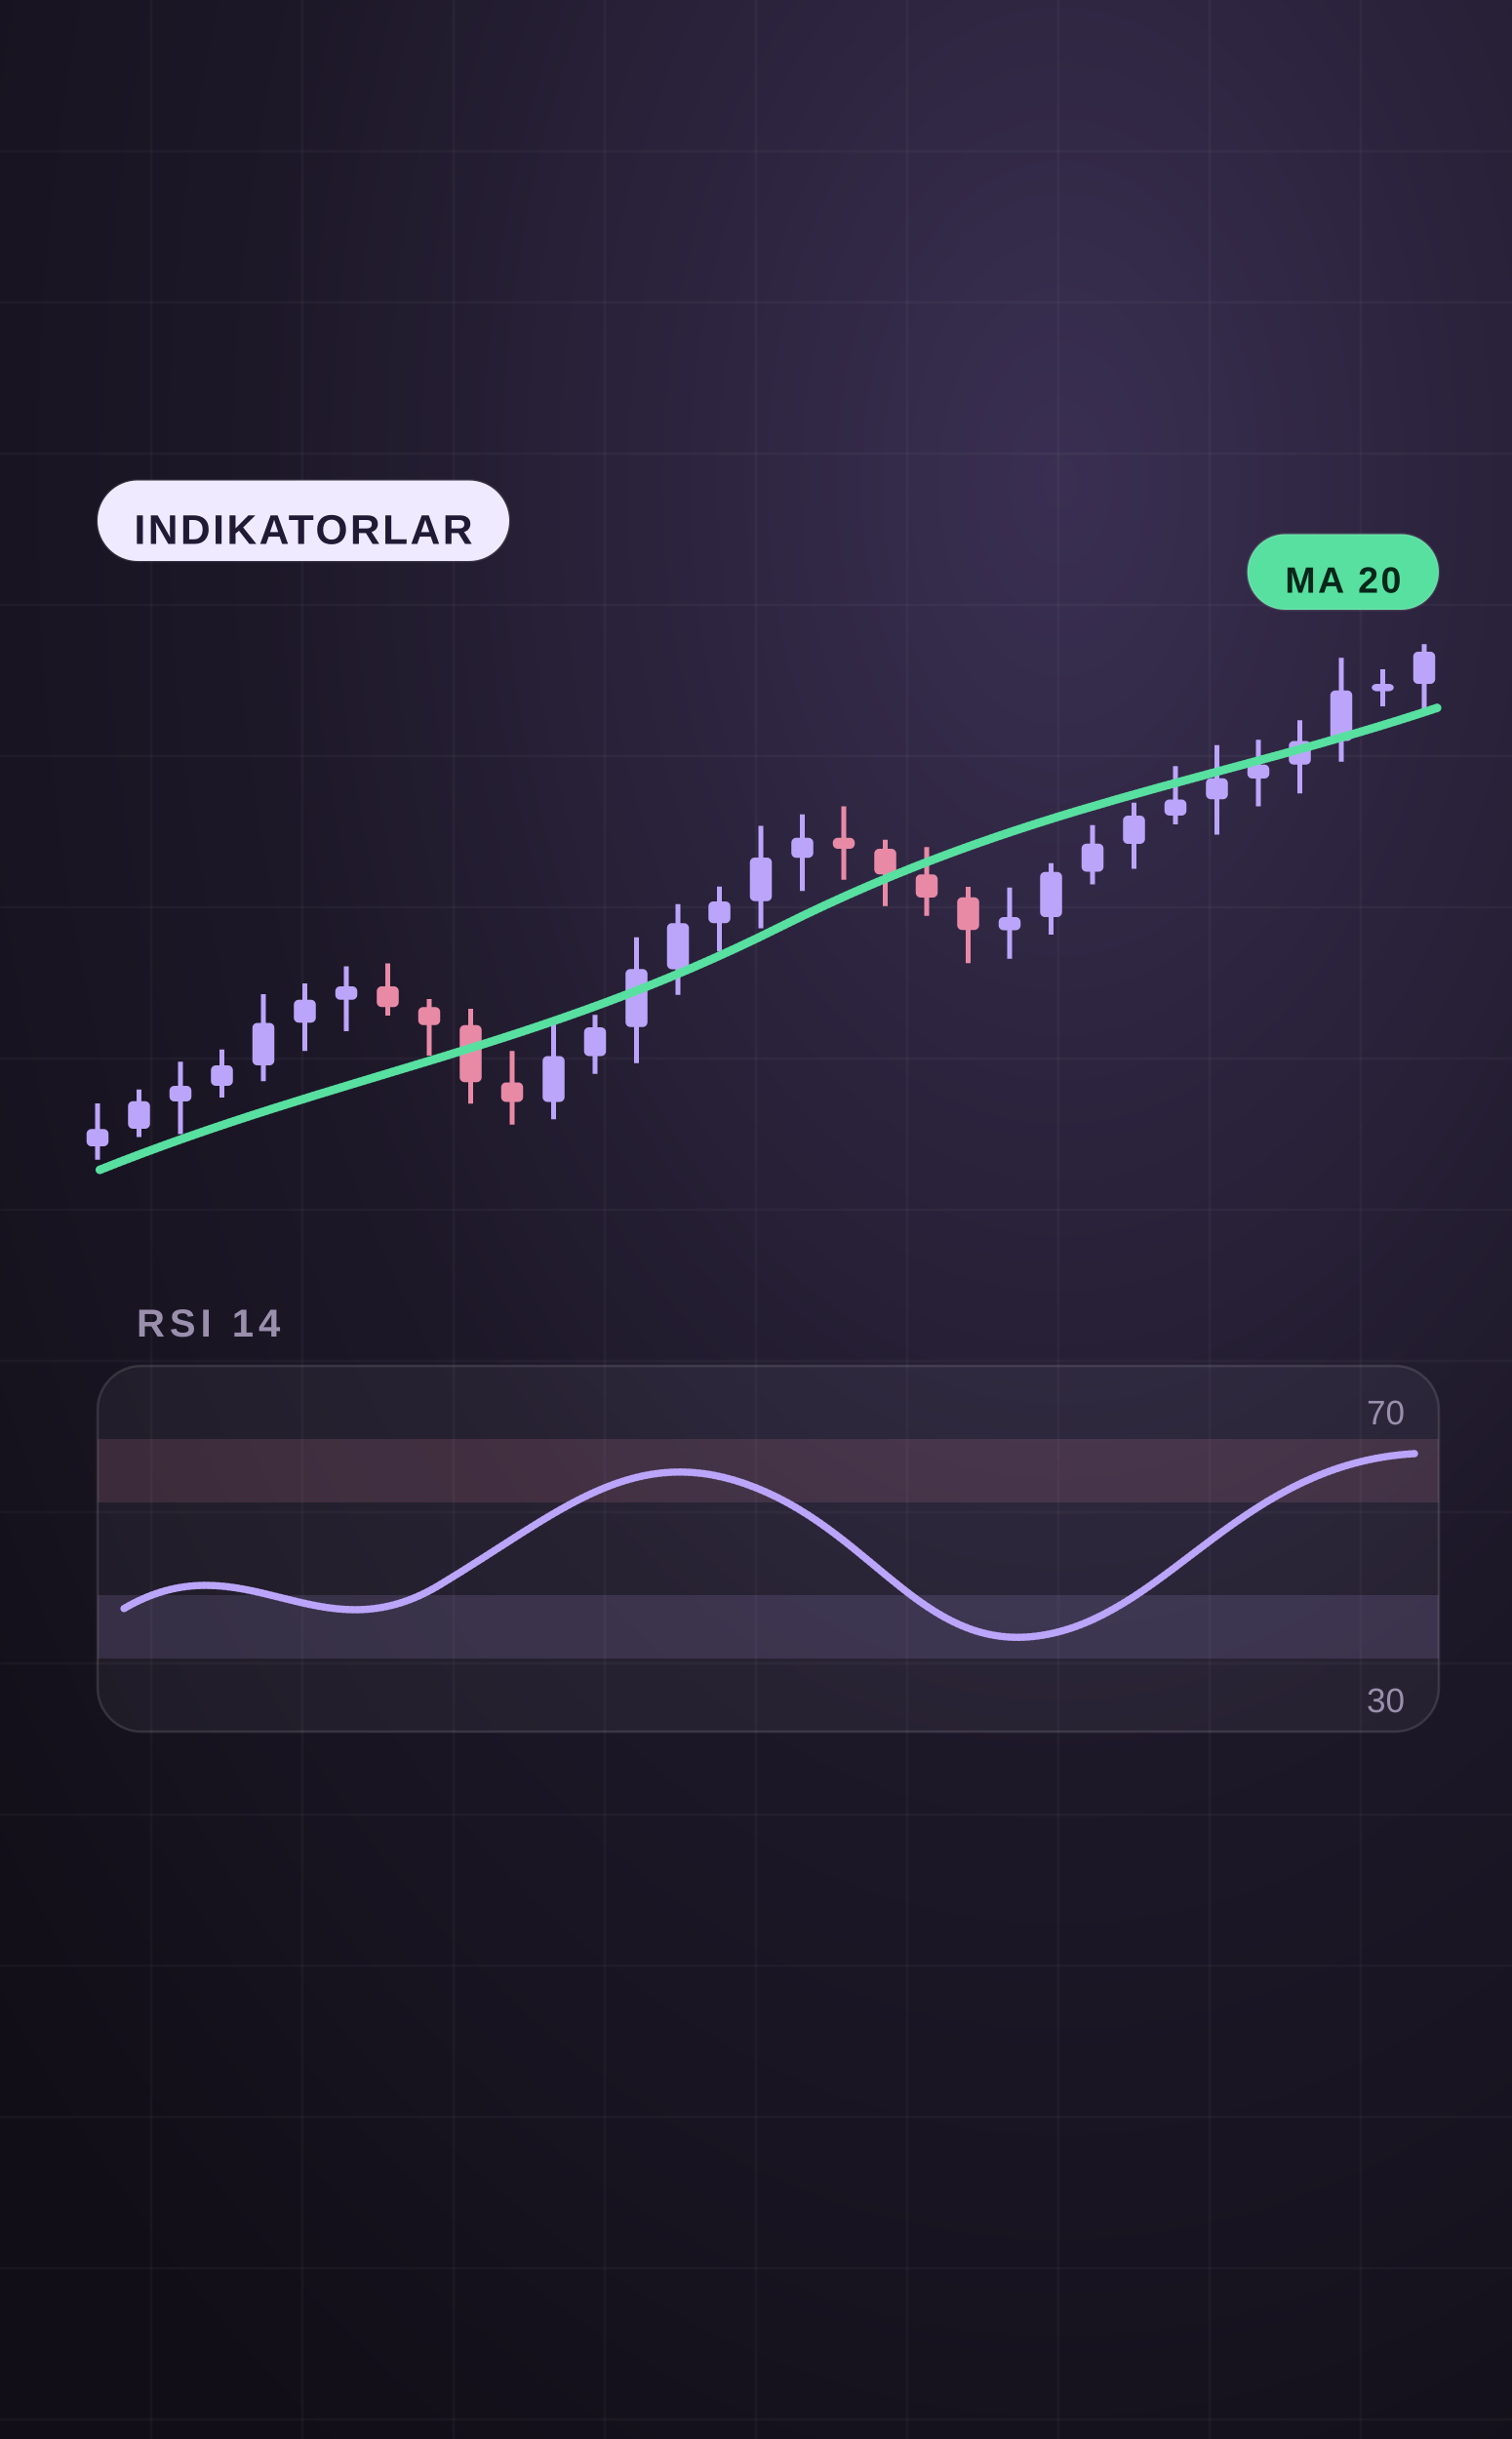
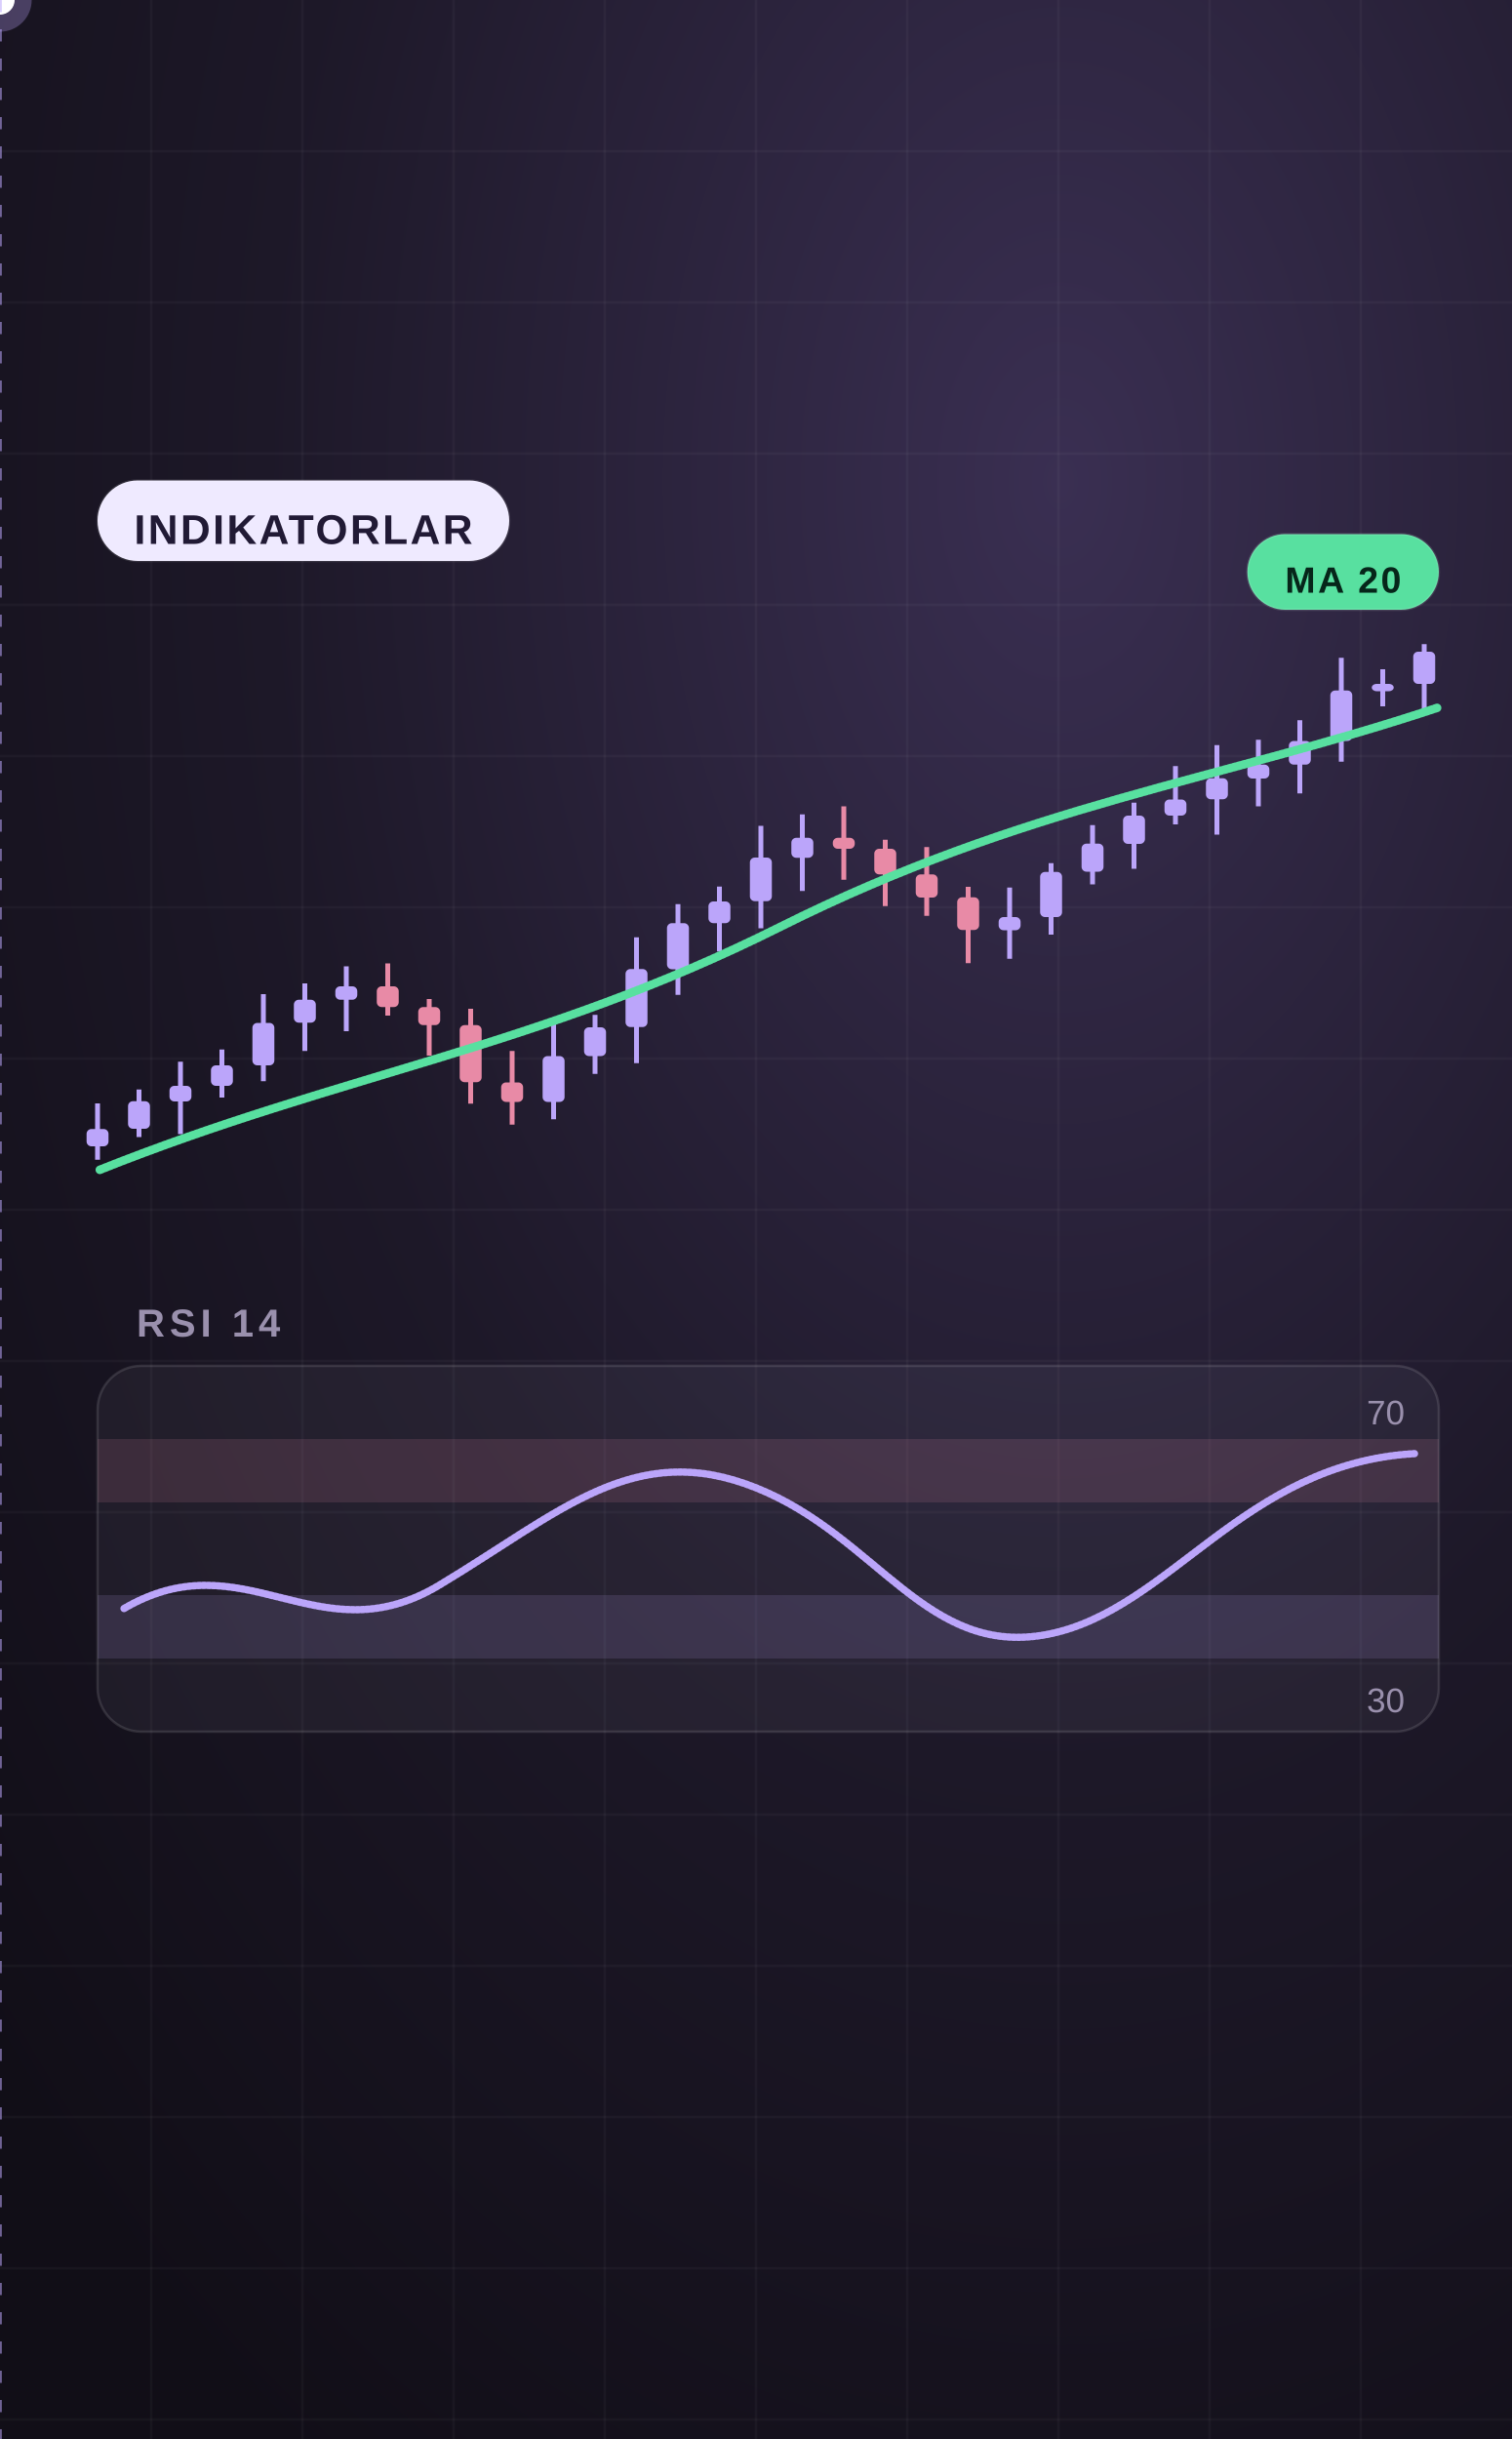
<svg xmlns="http://www.w3.org/2000/svg" width="620" height="1000" viewBox="0 0 620 1000">
  <style>
text{font-family:Arial,Helvetica,"Liberation Sans",sans-serif}
@keyframes grow{from{transform:scaleY(.05);opacity:0}to{transform:none;opacity:1}}
@keyframes live{0%,100%{transform:none}50%{transform:scaleY(1.22)}}
@keyframes flo{0%,100%{transform:translateY(0)}50%{transform:translateY(-6px)}}
@keyframes br{0%,100%{opacity:.7;transform:scale(1)}50%{opacity:1;transform:scale(1.1)}}
@keyframes march{to{stroke-dashoffset:-60}}
@keyframes draw{0%{stroke-dashoffset:1;opacity:1}38%{stroke-dashoffset:0}86%{stroke-dashoffset:0;opacity:1}96%{opacity:0}100%{stroke-dashoffset:1;opacity:0}}
@keyframes bob{0%,100%{transform:none}50%{transform:scaleY(.72)}}
@keyframes dp{0%,100%{transform:scale(1)}50%{transform:scale(1.18)}}
@keyframes hl{0%,100%{opacity:.35}50%{opacity:1}}
@keyframes rin{from{opacity:0;transform:translateX(-18px)}to{opacity:1;transform:none}}
@keyframes bobx{0%,100%{transform:none}50%{transform:scaleX(.78)}}
.row{animation:rin .8s cubic-bezier(.2,.8,.2,1) both}
.barx{transform-box:fill-box;animation:bobx 2.6s ease-in-out infinite}
.cd,.bar,.dot,.glow{transform-box:fill-box}
- .cd{transform-origin:50% 100%;animation:grow .7s cubic-bezier(.2,.8,.2,1) both}
- .cd.live{transform-origin:50% 50%;animation:grow .7s cubic-bezier(.2,.8,.2,1) both,live 1.8s ease-in-out 1.6s infinite}
+ @keyframes wave{0%,100%{transform:none}50%{transform:scaleY(.78)}}
+ .cd{transform-origin:50% 100%;animation:grow .7s cubic-bezier(.2,.8,.2,1) both,wave 2.8s ease-in-out infinite}
+ .cd.live{transform-origin:50% 50%;animation:grow .7s cubic-bezier(.2,.8,.2,1) both,live 1.6s ease-in-out infinite}
+ @keyframes scan{from{transform:translateX(-90px)}to{transform:translateX(710px)}}
+ .scan{animation:scan 6.5s cubic-bezier(.45,0,.55,1) infinite}
.chip{animation:flo 4.5s ease-in-out infinite}
.glow{transform-origin:50% 50%;animation:br 6s ease-in-out infinite}
.dash{animation:march 3.2s linear infinite}
.draw{stroke-dasharray:1;stroke-dashoffset:1;animation:draw 8s cubic-bezier(.4,0,.2,1) .3s infinite}
.bar{transform-origin:50% 100%;animation:bob 2.4s ease-in-out infinite}
.dot{transform-origin:50% 50%;animation:dp 2.2s ease-in-out infinite}
.hl{animation:hl 2.2s ease-in-out infinite}
- @media (prefers-reduced-motion:reduce){*{animation:none!important}.draw{stroke-dasharray:none;stroke-dashoffset:0}}
+ @media (prefers-reduced-motion:reduce){*{animation:none!important}.draw{stroke-dasharray:none;stroke-dashoffset:0}.scan,.mdot{display:none}}
</style>
  <defs>
    <radialGradient id="bg" cx="70%" cy="20%" r="95%">
      <stop offset="0" stop-color="#3a2f52" />
      <stop offset=".55" stop-color="#1d1828" />
      <stop offset="1" stop-color="#110e17" />
    </radialGradient>
    <radialGradient id="glow" cx="50%" cy="50%" r="50%">
      <stop offset="0" stop-color="#a697eb" stop-opacity=".35" />
      <stop offset="1" stop-color="#a697eb" stop-opacity="0" />
    </radialGradient>
+     <linearGradient id="scanG" x1="0" y1="0" x2="1" y2="0">
+       <stop offset="0" stop-color="#bba5fa" stop-opacity="0" />
+       <stop offset="1" stop-color="#bba5fa" stop-opacity=".2" />
+     </linearGradient>
    <linearGradient id="fadeUp" x1="0" y1="0" x2="0" y2="1">
      <stop offset="0" stop-color="#bba5fa" stop-opacity=".35" />
      <stop offset="1" stop-color="#bba5fa" stop-opacity="0" />
    </linearGradient>
  </defs>
  <rect width="620" height="1000" fill="url(#bg)" />
  <line x1="62" y1="0" x2="62" y2="1000" stroke="#fff" stroke-opacity=".035" />
  <line x1="124" y1="0" x2="124" y2="1000" stroke="#fff" stroke-opacity=".035" />
  <line x1="186" y1="0" x2="186" y2="1000" stroke="#fff" stroke-opacity=".035" />
  <line x1="248" y1="0" x2="248" y2="1000" stroke="#fff" stroke-opacity=".035" />
  <line x1="310" y1="0" x2="310" y2="1000" stroke="#fff" stroke-opacity=".035" />
  <line x1="372" y1="0" x2="372" y2="1000" stroke="#fff" stroke-opacity=".035" />
  <line x1="434" y1="0" x2="434" y2="1000" stroke="#fff" stroke-opacity=".035" />
  <line x1="496" y1="0" x2="496" y2="1000" stroke="#fff" stroke-opacity=".035" />
  <line x1="558" y1="0" x2="558" y2="1000" stroke="#fff" stroke-opacity=".035" />
  <line x1="0" y1="62" x2="620" y2="62" stroke="#fff" stroke-opacity=".035" />
  <line x1="0" y1="124" x2="620" y2="124" stroke="#fff" stroke-opacity=".035" />
  <line x1="0" y1="186" x2="620" y2="186" stroke="#fff" stroke-opacity=".035" />
  <line x1="0" y1="248" x2="620" y2="248" stroke="#fff" stroke-opacity=".035" />
  <line x1="0" y1="310" x2="620" y2="310" stroke="#fff" stroke-opacity=".035" />
  <line x1="0" y1="372" x2="620" y2="372" stroke="#fff" stroke-opacity=".035" />
  <line x1="0" y1="434" x2="620" y2="434" stroke="#fff" stroke-opacity=".035" />
  <line x1="0" y1="496" x2="620" y2="496" stroke="#fff" stroke-opacity=".035" />
  <line x1="0" y1="558" x2="620" y2="558" stroke="#fff" stroke-opacity=".035" />
  <line x1="0" y1="620" x2="620" y2="620" stroke="#fff" stroke-opacity=".035" />
  <line x1="0" y1="682" x2="620" y2="682" stroke="#fff" stroke-opacity=".035" />
  <line x1="0" y1="744" x2="620" y2="744" stroke="#fff" stroke-opacity=".035" />
  <line x1="0" y1="806" x2="620" y2="806" stroke="#fff" stroke-opacity=".035" />
  <line x1="0" y1="868" x2="620" y2="868" stroke="#fff" stroke-opacity=".035" />
  <line x1="0" y1="930" x2="620" y2="930" stroke="#fff" stroke-opacity=".035" />
  <line x1="0" y1="992" x2="620" y2="992" stroke="#fff" stroke-opacity=".035" />
-   <g class="cd" style="animation-delay:200ms">
+   <g class="cd" style="animation-delay:200ms,1100ms">
    <line x1="40" x2="40" y1="452.4" y2="475.5" stroke="#bba5fa" stroke-width="2" />
    <rect x="35.5" y="462.9" width="9" height="7.1" rx="2" fill="#bba5fa" />
  </g>
-   <g class="cd" style="animation-delay:235ms">
+   <g class="cd" style="animation-delay:235ms,1220ms">
    <line x1="57" x2="57" y1="446.7" y2="466.2" stroke="#bba5fa" stroke-width="2" />
    <rect x="52.5" y="451.5" width="9" height="11.3" rx="2" fill="#bba5fa" />
  </g>
-   <g class="cd" style="animation-delay:270ms">
+   <g class="cd" style="animation-delay:270ms,1340ms">
    <line x1="74" x2="74" y1="435.3" y2="465.0" stroke="#bba5fa" stroke-width="2" />
    <rect x="69.5" y="445.2" width="9" height="6.4" rx="2" fill="#bba5fa" />
  </g>
-   <g class="cd" style="animation-delay:305ms">
+   <g class="cd" style="animation-delay:305ms,1460ms">
    <line x1="91" x2="91" y1="430.3" y2="450.0" stroke="#bba5fa" stroke-width="2" />
    <rect x="86.5" y="436.8" width="9" height="8.4" rx="2" fill="#bba5fa" />
  </g>
-   <g class="cd" style="animation-delay:340ms">
+   <g class="cd" style="animation-delay:340ms,1580ms">
    <line x1="108" x2="108" y1="407.6" y2="443.3" stroke="#bba5fa" stroke-width="2" />
    <rect x="103.5" y="419.4" width="9" height="17.4" rx="2" fill="#bba5fa" />
  </g>
-   <g class="cd" style="animation-delay:375ms">
+   <g class="cd" style="animation-delay:375ms,1700ms">
    <line x1="125" x2="125" y1="403.2" y2="430.9" stroke="#bba5fa" stroke-width="2" />
    <rect x="120.5" y="409.9" width="9" height="9.4" rx="2" fill="#bba5fa" />
  </g>
-   <g class="cd" style="animation-delay:410ms">
+   <g class="cd" style="animation-delay:410ms,1820ms">
    <line x1="142" x2="142" y1="396.2" y2="422.8" stroke="#bba5fa" stroke-width="2" />
    <rect x="137.5" y="404.4" width="9" height="5.5" rx="2" fill="#bba5fa" />
  </g>
-   <g class="cd" style="animation-delay:445ms">
+   <g class="cd" style="animation-delay:445ms,1940ms">
    <line x1="159" x2="159" y1="395.0" y2="416.4" stroke="#e88aa6" stroke-width="2" />
    <rect x="154.5" y="404.4" width="9" height="8.5" rx="2" fill="#e88aa6" />
  </g>
-   <g class="cd" style="animation-delay:480ms">
+   <g class="cd" style="animation-delay:480ms,2060ms">
    <line x1="176" x2="176" y1="409.6" y2="432.8" stroke="#e88aa6" stroke-width="2" />
    <rect x="171.5" y="412.9" width="9" height="7.4" rx="2" fill="#e88aa6" />
  </g>
-   <g class="cd" style="animation-delay:515ms">
+   <g class="cd" style="animation-delay:515ms,2180ms">
    <line x1="193" x2="193" y1="413.6" y2="452.5" stroke="#e88aa6" stroke-width="2" />
    <rect x="188.5" y="420.3" width="9" height="23.4" rx="2" fill="#e88aa6" />
  </g>
-   <g class="cd" style="animation-delay:550ms">
+   <g class="cd" style="animation-delay:550ms,2300ms">
    <line x1="210" x2="210" y1="430.9" y2="461.1" stroke="#e88aa6" stroke-width="2" />
    <rect x="205.5" y="443.8" width="9" height="8.0" rx="2" fill="#e88aa6" />
  </g>
-   <g class="cd" style="animation-delay:585ms">
+   <g class="cd" style="animation-delay:585ms,2420ms">
    <line x1="227" x2="227" y1="418.4" y2="458.9" stroke="#bba5fa" stroke-width="2" />
    <rect x="222.5" y="433.0" width="9" height="18.8" rx="2" fill="#bba5fa" />
  </g>
-   <g class="cd" style="animation-delay:620ms">
+   <g class="cd" style="animation-delay:620ms,2540ms">
    <line x1="244" x2="244" y1="416.1" y2="440.3" stroke="#bba5fa" stroke-width="2" />
    <rect x="239.5" y="421.2" width="9" height="11.8" rx="2" fill="#bba5fa" />
  </g>
-   <g class="cd" style="animation-delay:655ms">
+   <g class="cd" style="animation-delay:655ms,2660ms">
    <line x1="261" x2="261" y1="384.3" y2="435.9" stroke="#bba5fa" stroke-width="2" />
    <rect x="256.5" y="397.3" width="9" height="23.8" rx="2" fill="#bba5fa" />
  </g>
-   <g class="cd" style="animation-delay:690ms">
+   <g class="cd" style="animation-delay:690ms,2780ms">
    <line x1="278" x2="278" y1="370.7" y2="407.9" stroke="#bba5fa" stroke-width="2" />
    <rect x="273.5" y="378.5" width="9" height="18.9" rx="2" fill="#bba5fa" />
  </g>
-   <g class="cd" style="animation-delay:725ms">
+   <g class="cd" style="animation-delay:725ms,2900ms">
    <line x1="295" x2="295" y1="363.5" y2="390.1" stroke="#bba5fa" stroke-width="2" />
    <rect x="290.5" y="369.6" width="9" height="8.9" rx="2" fill="#bba5fa" />
  </g>
-   <g class="cd" style="animation-delay:760ms">
+   <g class="cd" style="animation-delay:760ms,3020ms">
    <line x1="312" x2="312" y1="338.6" y2="380.6" stroke="#bba5fa" stroke-width="2" />
    <rect x="307.5" y="351.6" width="9" height="17.9" rx="2" fill="#bba5fa" />
  </g>
-   <g class="cd" style="animation-delay:795ms">
+   <g class="cd" style="animation-delay:795ms,3140ms">
    <line x1="329" x2="329" y1="333.9" y2="365.3" stroke="#bba5fa" stroke-width="2" />
    <rect x="324.5" y="343.5" width="9" height="8.2" rx="2" fill="#bba5fa" />
  </g>
-   <g class="cd" style="animation-delay:830ms">
+   <g class="cd" style="animation-delay:830ms,3260ms">
    <line x1="346" x2="346" y1="330.6" y2="360.7" stroke="#e88aa6" stroke-width="2" />
    <rect x="341.5" y="343.5" width="9" height="4.5" rx="2" fill="#e88aa6" />
  </g>
-   <g class="cd" style="animation-delay:865ms">
+   <g class="cd" style="animation-delay:865ms,3380ms">
    <line x1="363" x2="363" y1="344.3" y2="371.5" stroke="#e88aa6" stroke-width="2" />
    <rect x="358.5" y="348.0" width="9" height="10.5" rx="2" fill="#e88aa6" />
  </g>
-   <g class="cd" style="animation-delay:900ms">
+   <g class="cd" style="animation-delay:900ms,3500ms">
    <line x1="380" x2="380" y1="347.3" y2="375.5" stroke="#e88aa6" stroke-width="2" />
    <rect x="375.5" y="358.5" width="9" height="9.5" rx="2" fill="#e88aa6" />
  </g>
-   <g class="cd" style="animation-delay:935ms">
+   <g class="cd" style="animation-delay:935ms,3620ms">
    <line x1="397" x2="397" y1="363.6" y2="394.9" stroke="#e88aa6" stroke-width="2" />
    <rect x="392.5" y="367.9" width="9" height="13.4" rx="2" fill="#e88aa6" />
  </g>
-   <g class="cd" style="animation-delay:970ms">
+   <g class="cd" style="animation-delay:970ms,3740ms">
    <line x1="414" x2="414" y1="363.9" y2="393.1" stroke="#bba5fa" stroke-width="2" />
    <rect x="409.5" y="376.0" width="9" height="5.4" rx="2" fill="#bba5fa" />
  </g>
-   <g class="cd" style="animation-delay:1005ms">
+   <g class="cd" style="animation-delay:1005ms,3860ms">
    <line x1="431" x2="431" y1="353.9" y2="383.2" stroke="#bba5fa" stroke-width="2" />
    <rect x="426.5" y="357.5" width="9" height="18.5" rx="2" fill="#bba5fa" />
  </g>
-   <g class="cd" style="animation-delay:1040ms">
+   <g class="cd" style="animation-delay:1040ms,3980ms">
    <line x1="448" x2="448" y1="338.3" y2="362.6" stroke="#bba5fa" stroke-width="2" />
    <rect x="443.5" y="345.9" width="9" height="11.5" rx="2" fill="#bba5fa" />
  </g>
-   <g class="cd" style="animation-delay:1075ms">
+   <g class="cd" style="animation-delay:1075ms,4100ms">
    <line x1="465" x2="465" y1="329.1" y2="356.2" stroke="#bba5fa" stroke-width="2" />
    <rect x="460.5" y="334.4" width="9" height="11.6" rx="2" fill="#bba5fa" />
  </g>
-   <g class="cd" style="animation-delay:1110ms">
+   <g class="cd" style="animation-delay:1110ms,4220ms">
    <line x1="482" x2="482" y1="314.1" y2="338.0" stroke="#bba5fa" stroke-width="2" />
    <rect x="477.5" y="327.8" width="9" height="6.6" rx="2" fill="#bba5fa" />
  </g>
-   <g class="cd" style="animation-delay:1145ms">
+   <g class="cd" style="animation-delay:1145ms,4340ms">
    <line x1="499" x2="499" y1="305.5" y2="342.2" stroke="#bba5fa" stroke-width="2" />
    <rect x="494.5" y="319.1" width="9" height="8.6" rx="2" fill="#bba5fa" />
  </g>
-   <g class="cd" style="animation-delay:1180ms">
+   <g class="cd" style="animation-delay:1180ms,4460ms">
    <line x1="516" x2="516" y1="303.3" y2="330.6" stroke="#bba5fa" stroke-width="2" />
    <rect x="511.5" y="313.5" width="9" height="5.7" rx="2" fill="#bba5fa" />
  </g>
-   <g class="cd" style="animation-delay:1215ms">
+   <g class="cd" style="animation-delay:1215ms,4580ms">
    <line x1="533" x2="533" y1="295.3" y2="325.3" stroke="#bba5fa" stroke-width="2" />
    <rect x="528.5" y="303.8" width="9" height="9.7" rx="2" fill="#bba5fa" />
  </g>
-   <g class="cd" style="animation-delay:1250ms">
+   <g class="cd" style="animation-delay:1250ms,4700ms">
    <line x1="550" x2="550" y1="269.7" y2="312.3" stroke="#bba5fa" stroke-width="2" />
    <rect x="545.5" y="283.1" width="9" height="20.7" rx="2" fill="#bba5fa" />
  </g>
-   <g class="cd" style="animation-delay:1285ms">
+   <g class="cd" style="animation-delay:1285ms,4820ms">
    <line x1="567" x2="567" y1="274.4" y2="289.6" stroke="#bba5fa" stroke-width="2" />
    <rect x="562.5" y="280.4" width="9" height="3.0" rx="2" fill="#bba5fa" />
  </g>
-   <g class="cd live" style="animation-delay:1320ms">
+   <g class="cd live" style="animation-delay:1320ms,4940ms">
    <line x1="584" x2="584" y1="264.1" y2="291.1" stroke="#bba5fa" stroke-width="2" />
    <rect x="579.5" y="267.2" width="9" height="13.2" rx="2" fill="#bba5fa" />
  </g>
  <path class="draw" pathLength="1" d="M40 480 C 140 440, 220 430, 320 380 S 500 320, 590 290" fill="none" stroke="#58e0a0" stroke-width="3.5" stroke-linecap="round" />
+   <g class="mdot">
+     <circle r="13" fill="#bba5fa" opacity=".3">
+       <animateMotion dur="5.5s" repeatCount="indefinite" path="M40 480 C 140 440, 220 430, 320 380 S 500 320, 590 290" />
+     </circle>
+     <circle r="6" fill="#fff">
+       <animateMotion dur="5.5s" repeatCount="indefinite" path="M40 480 C 140 440, 220 430, 320 380 S 500 320, 590 290" />
+     </circle>
+   </g>
  <g class="chip" style="animation-delay:-1s">
    <rect x="511.5" y="219" width="78.5" height="31" rx="15.5" fill="#58e0a0" stroke="#fff" stroke-opacity=".12" />
    <text x="550.75" y="243" text-anchor="middle" font-size="15" font-weight="700" fill="#06261a" letter-spacing="1">MA 20</text>
  </g>
  <g transform="translate(40 560)">
    <rect width="550" height="150" rx="18" fill="#efeaff" fill-opacity=".05" stroke="#fff" stroke-opacity=".12" />
    <rect x="0" y="30" width="550" height="26" fill="#e88aa6" opacity=".14" />
    <rect x="0" y="94" width="550" height="26" fill="#bba5fa" opacity=".14" />
    <path class="draw" pathLength="1" d="M10 100 C 60 70, 90 120, 140 90 S 220 30, 270 50 S 340 120, 390 110 S 470 40, 540 36" fill="none" stroke="#bba5fa" stroke-width="3" stroke-linecap="round" />
    <text x="16" y="-12" font-size="16" font-weight="700" fill="#9a90ad" letter-spacing="2">RSI 14</text>
    <text x="536" y="24" text-anchor="end" font-size="14" fill="#9a90ad">70</text>
    <text x="536" y="142" text-anchor="end" font-size="14" fill="#9a90ad">30</text>
  </g>
  <g class="chip" style="animation-delay:-2s">
    <rect x="40" y="197" width="168.8" height="33" rx="16.5" fill="#efeaff" stroke="#fff" stroke-opacity=".12" />
    <text x="124.4" y="223" text-anchor="middle" font-size="17" font-weight="700" fill="#211a35" letter-spacing="1">INDIKATORLAR</text>
  </g>
+   <g class="scan">
+     <rect x="-70" y="0" width="70" height="1000" fill="url(#scanG)" />
+     <line x1="0" y1="0" x2="0" y2="1000" stroke="#bba5fa" stroke-opacity=".55" stroke-width="1.5" stroke-dasharray="5 7" />
+   </g>
</svg>
